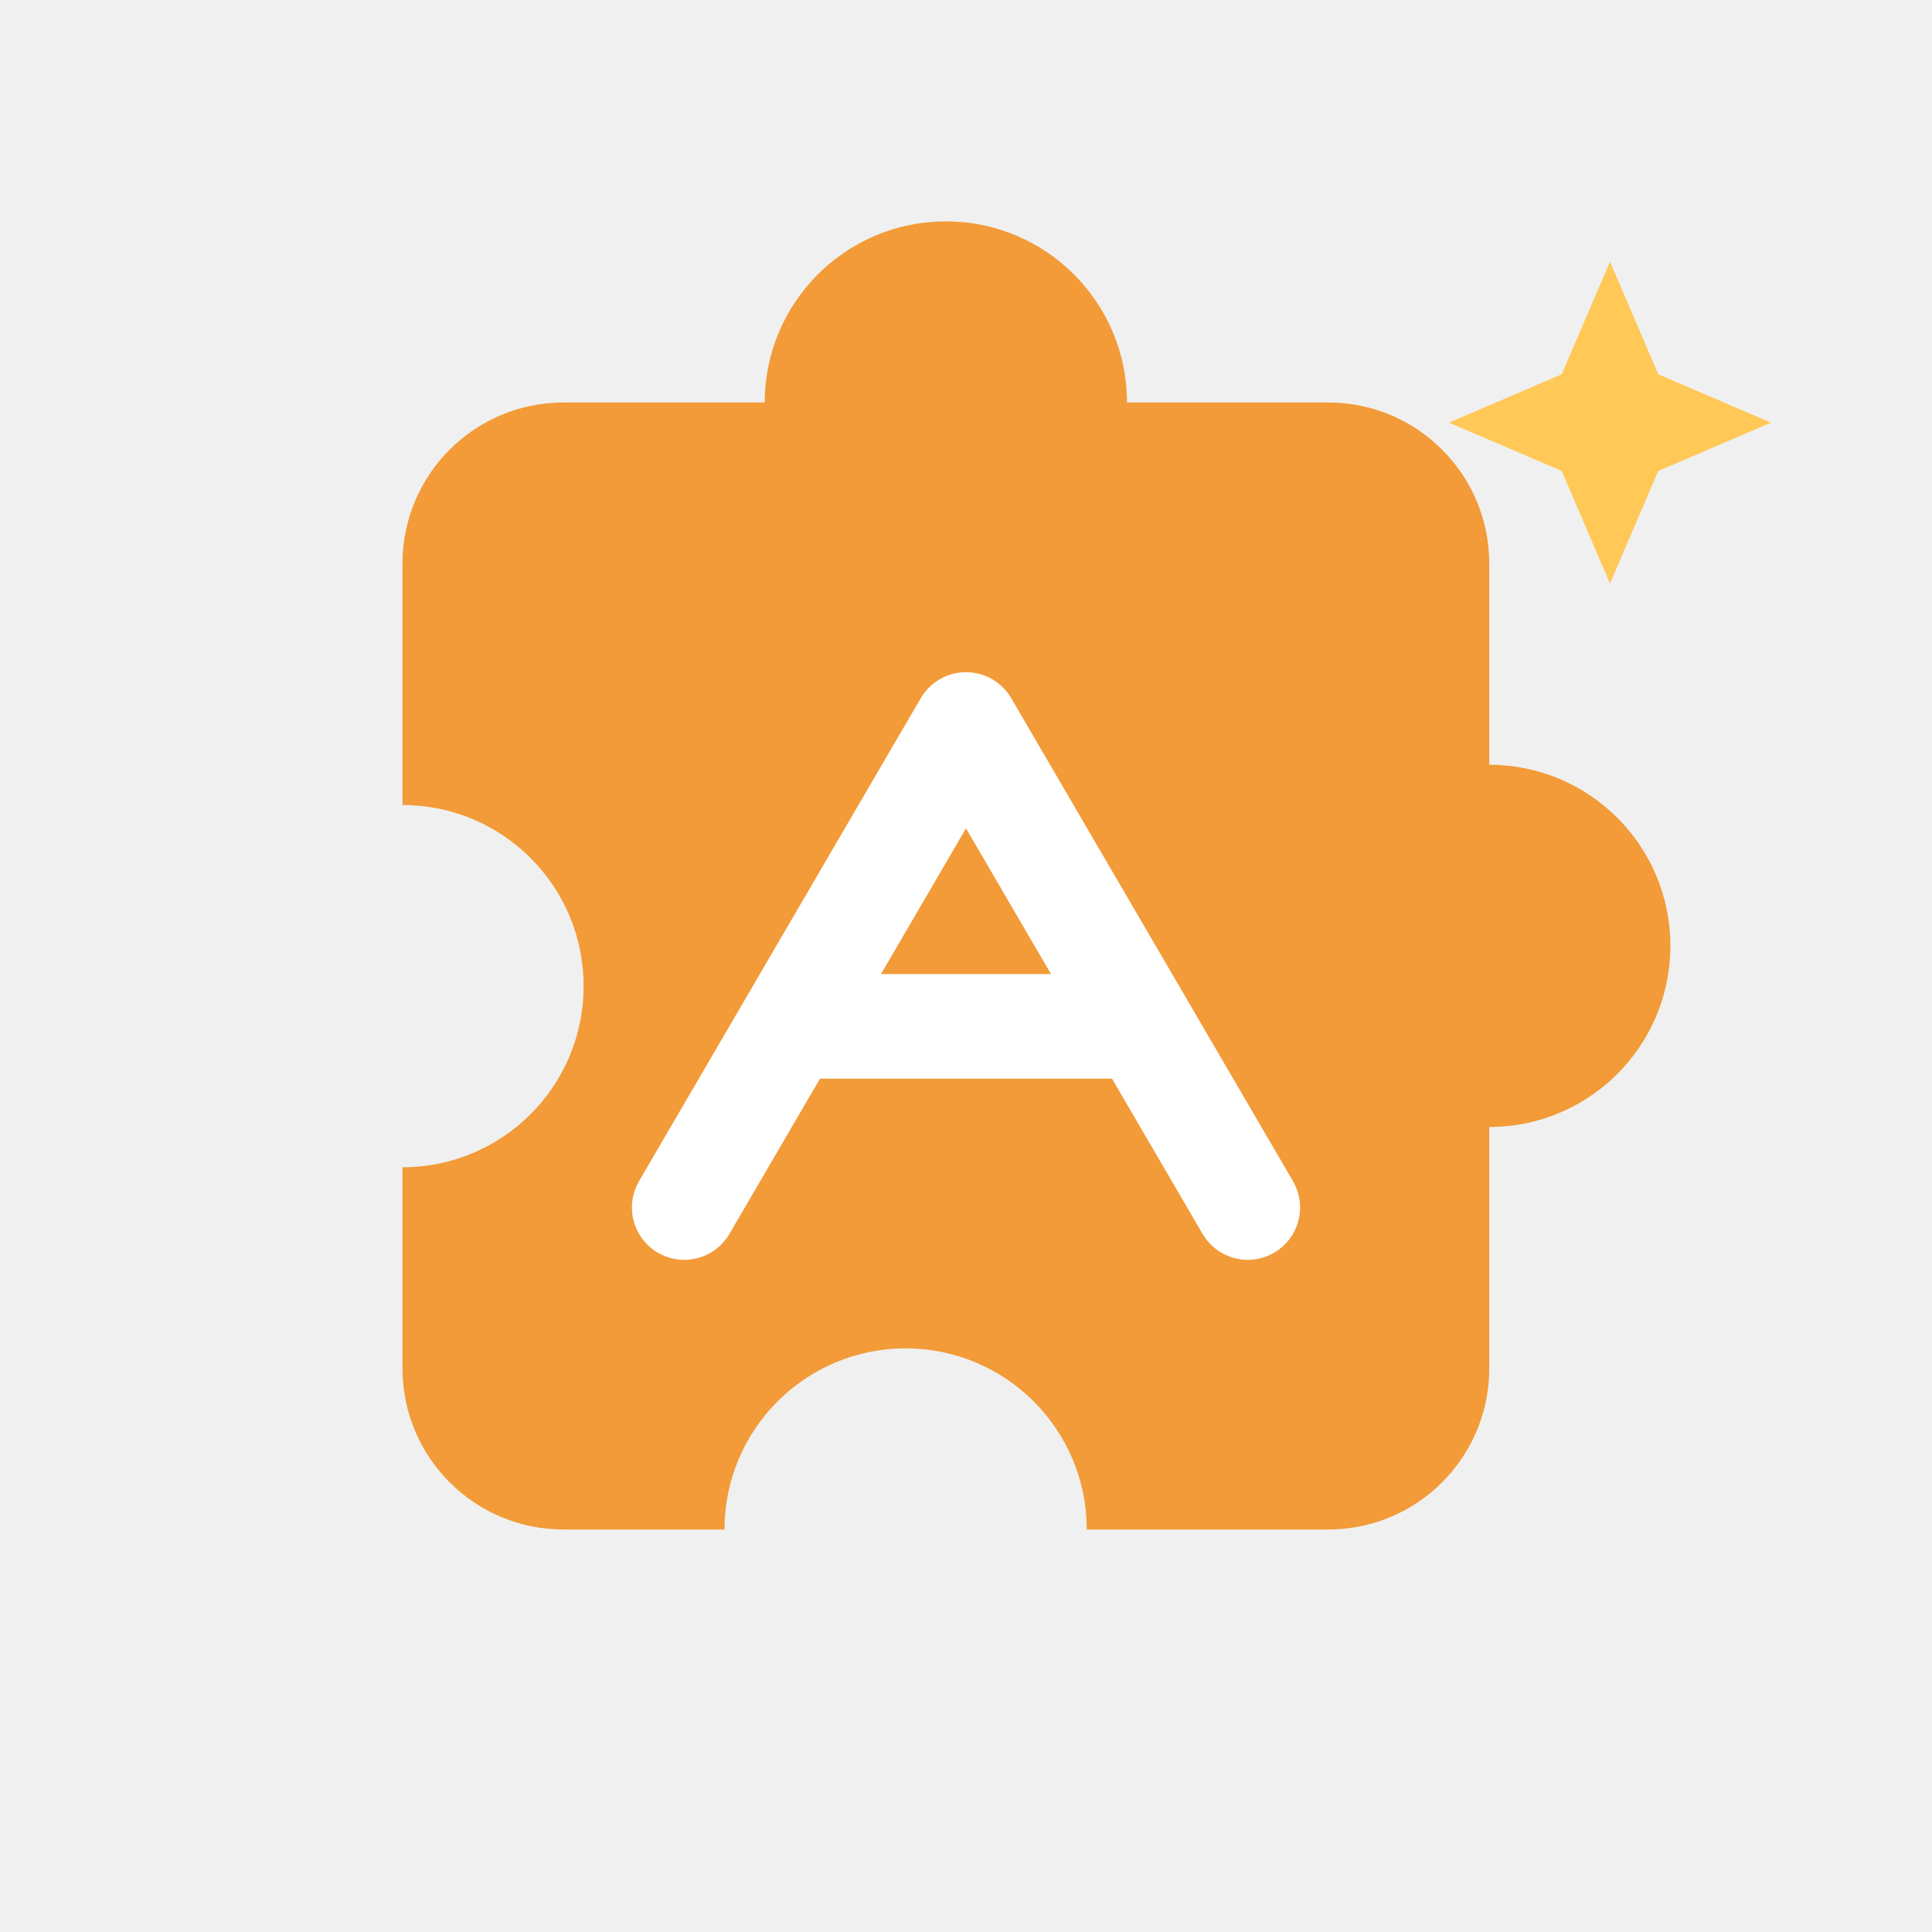
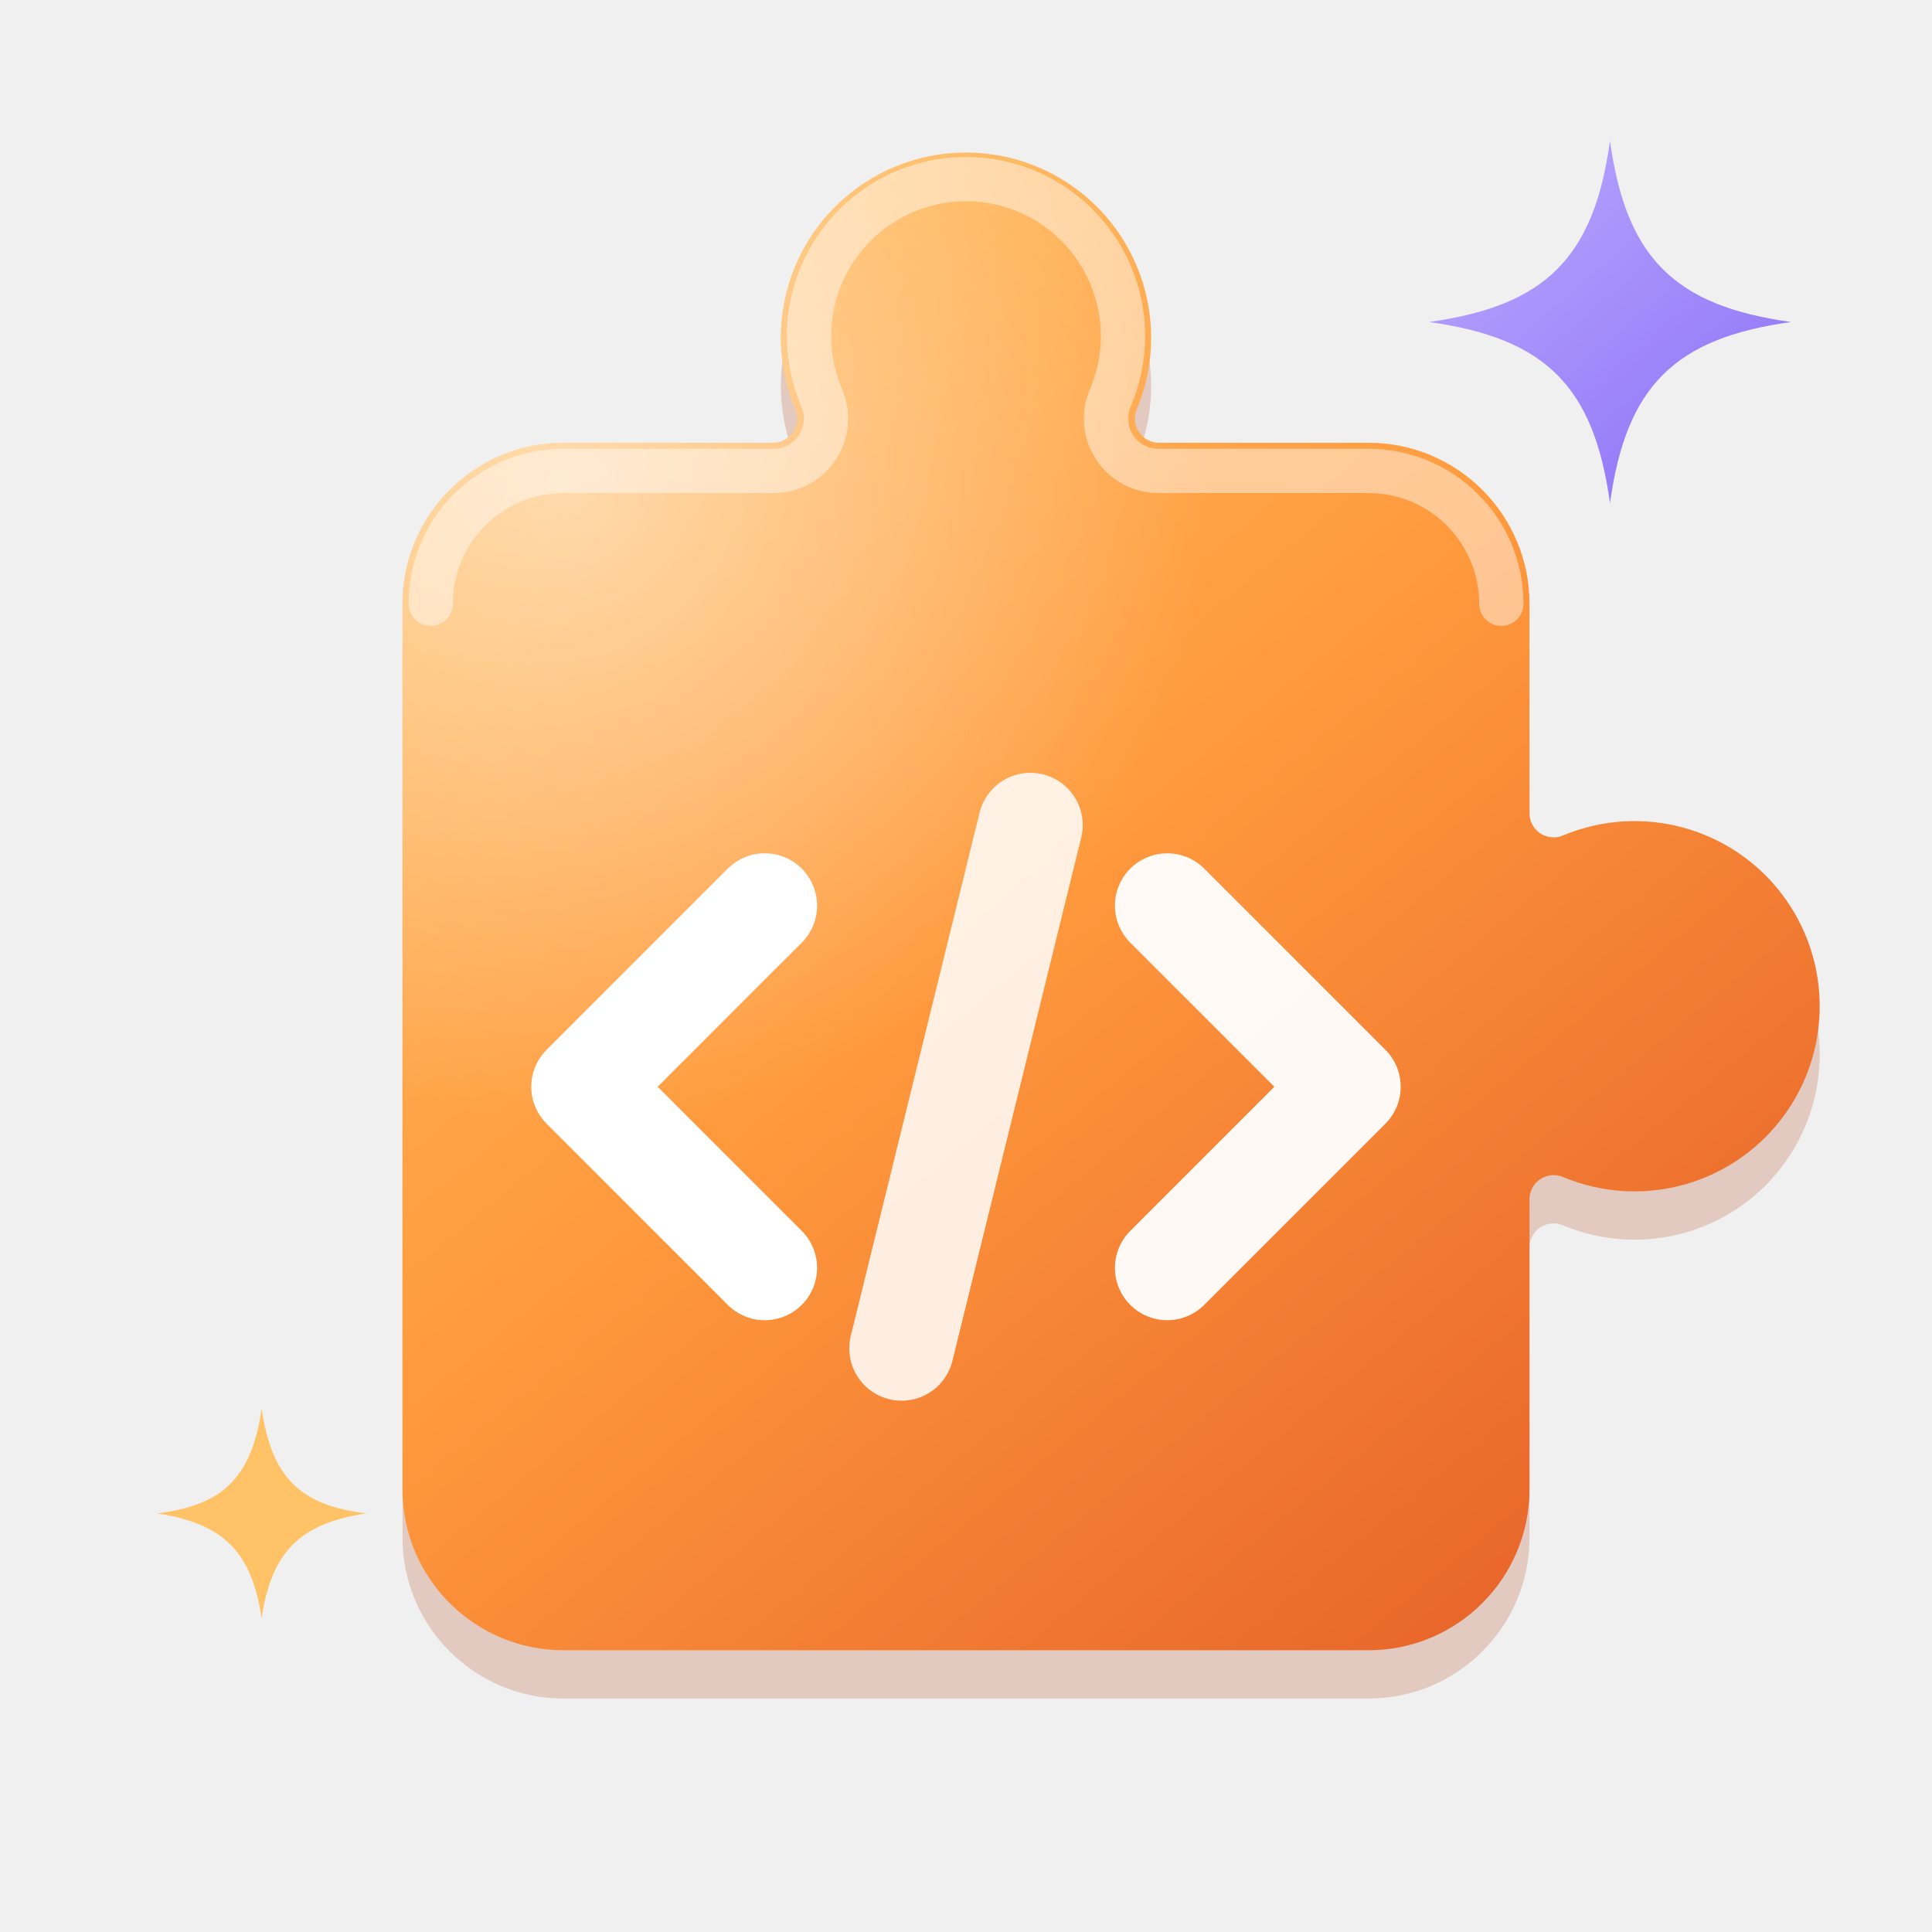
<svg xmlns="http://www.w3.org/2000/svg" width="48" height="48" viewBox="0 0 48 48" fill="none">
-   <path d="M10 14a4 4 0 0 1 4-4h5a4.5 4.5 0 0 1 9 0h5a4 4 0 0 1 4 4v5a4.5 4.5 0 0 1 0 9v6a4 4 0 0 1-4 4h-6a4.5 4.5 0 0 0-9 0h-4a4 4 0 0 1-4-4v-5a4.5 4.5 0 0 0 0-9v-6z" fill="#F29B38" />
-   <path d="M17 30l7-12 7 12" stroke="#FFFFFF" stroke-width="2.6" stroke-linecap="round" stroke-linejoin="round" fill="none" />
-   <path d="M20 25.5h8" stroke="#FFFFFF" stroke-width="2.6" stroke-linecap="round" />
-   <path d="M40 6.5l1.2 2.8 2.8 1.2-2.8 1.2L40 14.5l-1.2-2.8-2.8-1.2 2.8-1.2z" fill="#FFC857" />
+   <defs>
+     <linearGradient id="piece" x1="8" y1="8" x2="36" y2="42" gradientUnits="userSpaceOnUse">
+       <stop offset="0" stop-color="#FFC266" />
+       <stop offset="0.5" stop-color="#FF9A3D" />
+       <stop offset="1" stop-color="#E8642A" />
+     </linearGradient>
+     <radialGradient id="glow" cx="14" cy="12" r="16" gradientUnits="userSpaceOnUse">
+       <stop offset="0" stop-color="#FFFFFF" stop-opacity="0.5" />
+       <stop offset="1" stop-color="#FFFFFF" stop-opacity="0" />
+     </radialGradient>
+     <linearGradient id="spark" x1="34" y1="2" x2="46" y2="16" gradientUnits="userSpaceOnUse">
+       <stop offset="0" stop-color="#C4B5FF" />
+       <stop offset="1" stop-color="#7C5CF5" />
+     </linearGradient>
+   </defs>
+   <path d="M10 15a4 4 0 0 1 4-4h5.2a.6.6 0 0 0 .55-.85 4.6 4.6 0 1 1 8.5 0 .6.6 0 0 0 .55.85H34a4 4 0 0 1 4 4v5.2a.6.6 0 0 0 .85.55 4.6 4.6 0 1 1 0 8.5.6.6 0 0 0-.85.55V37a4 4 0 0 1-4 4H14a4 4 0 0 1-4-4V15z" fill="#B4471B" fill-opacity="0.22" transform="translate(0 1.2)" />
+   <path d="M10 15a4 4 0 0 1 4-4h5.2a.6.6 0 0 0 .55-.85 4.6 4.6 0 1 1 8.5 0 .6.6 0 0 0 .55.85H34a4 4 0 0 1 4 4v5.2a.6.6 0 0 0 .85.55 4.6 4.6 0 1 1 0 8.5.6.6 0 0 0-.85.55V37a4 4 0 0 1-4 4H14a4 4 0 0 1-4-4V15z" fill="url(#piece)" />
+   <path d="M10 15a4 4 0 0 1 4-4h5.2a.6.6 0 0 0 .55-.85 4.6 4.6 0 1 1 8.5 0 .6.6 0 0 0 .55.85H34a4 4 0 0 1 4 4v5.2a.6.6 0 0 0 .85.55 4.6 4.6 0 1 1 0 8.5.6.6 0 0 0-.85.55V37a4 4 0 0 1-4 4H14a4 4 0 0 1-4-4V15z" fill="url(#glow)" />
+   <path d="M10.7 15a3.3 3.3 0 0 1 3.3-3.3h5.2a1.3 1.3 0 0 0 1.2-1.85 3.9 3.9 0 1 1 7.2 0 1.3 1.3 0 0 0 1.2 1.85H34a3.3 3.3 0 0 1 3.3 3.3" stroke="#FFFFFF" stroke-opacity="0.45" stroke-width="1.1" stroke-linecap="round" />
+   <g stroke="#FFFFFF" stroke-width="2.6" stroke-linecap="round" stroke-linejoin="round">
+     <path d="M19 22.5l-4.5 4.5 4.5 4.5" />
+     <path d="M29 22.5l4.5 4.5-4.5 4.5" stroke-opacity="0.95" />
+     <path d="M25.6 20.5l-3.2 13" stroke-opacity="0.85" />
+   </g>
+   <path d="M40 3.5c.4 2.9 1.6 4.1 4.5 4.5-2.9.4-4.1 1.6-4.5 4.5-.4-2.9-1.6-4.1-4.5-4.5 2.9-.4 4.1-1.6 4.5-4.5z" fill="url(#spark)" />
+   <path d="M6.5 35c.25 1.7.95 2.4 2.6 2.6-1.65.25-2.35.95-2.6 2.6-.25-1.65-.95-2.35-2.6-2.6 1.65-.2 2.35-.9 2.6-2.6z" fill="#FFC266" />
</svg>
